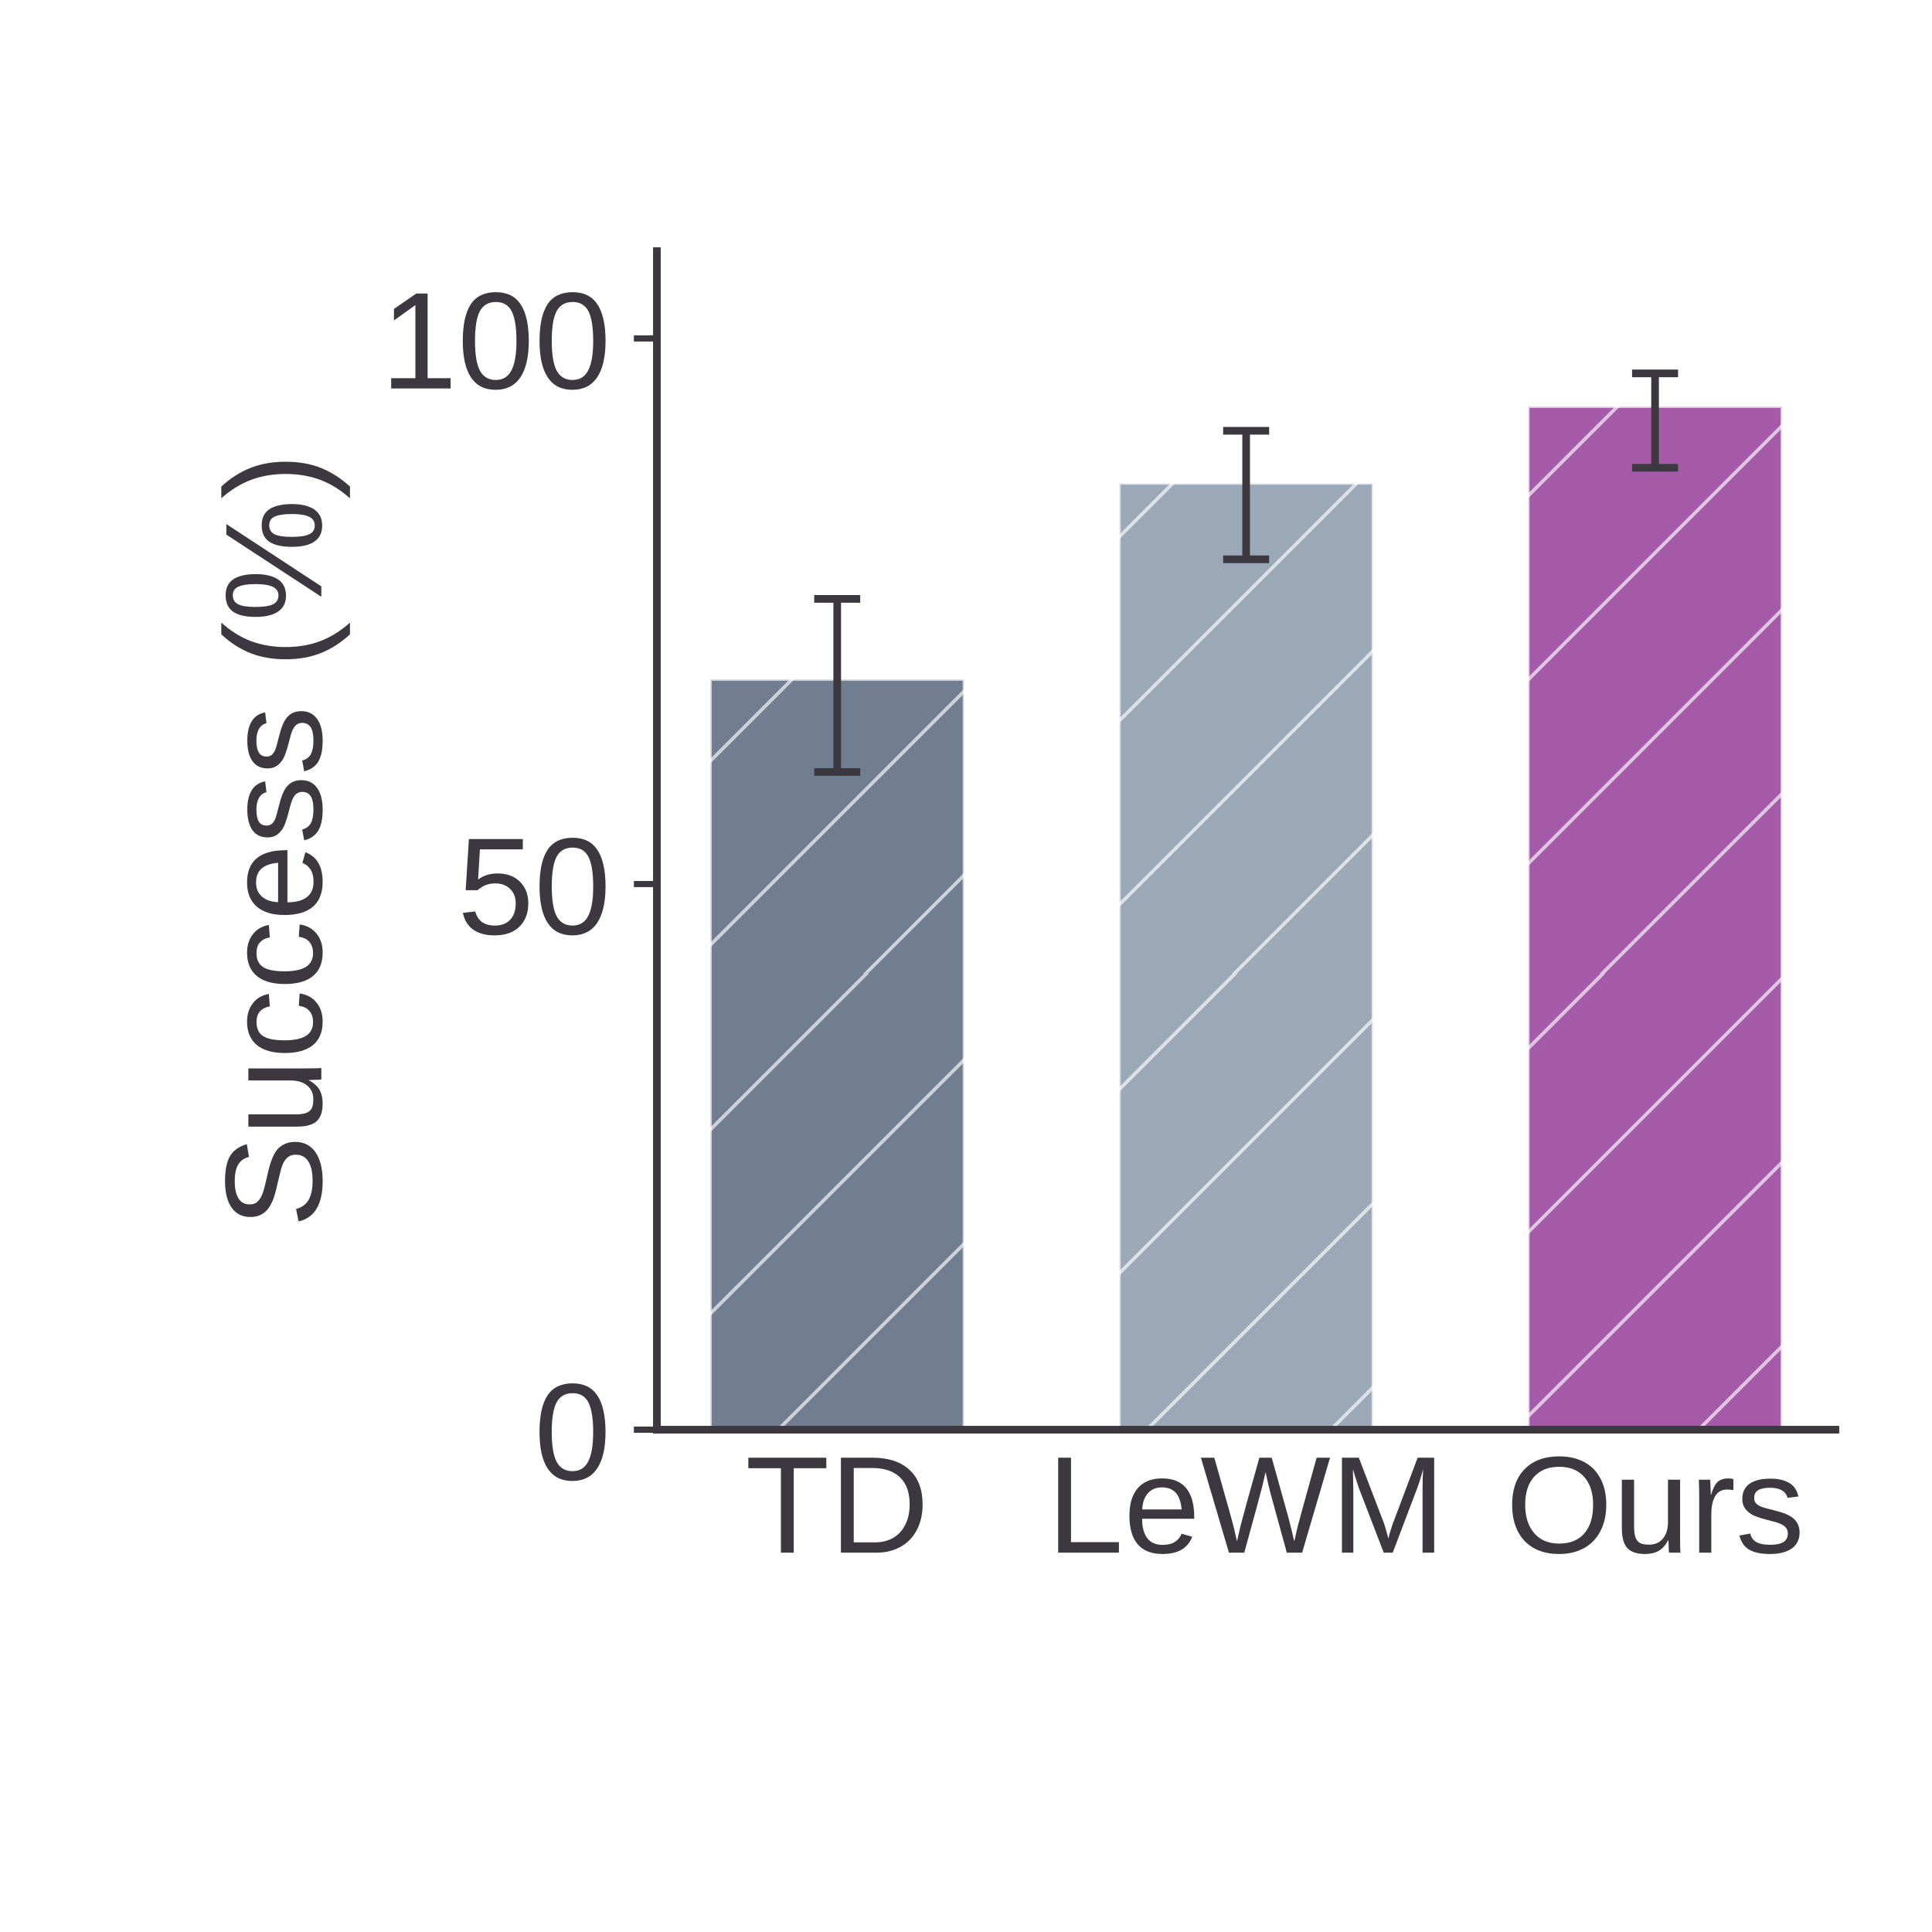
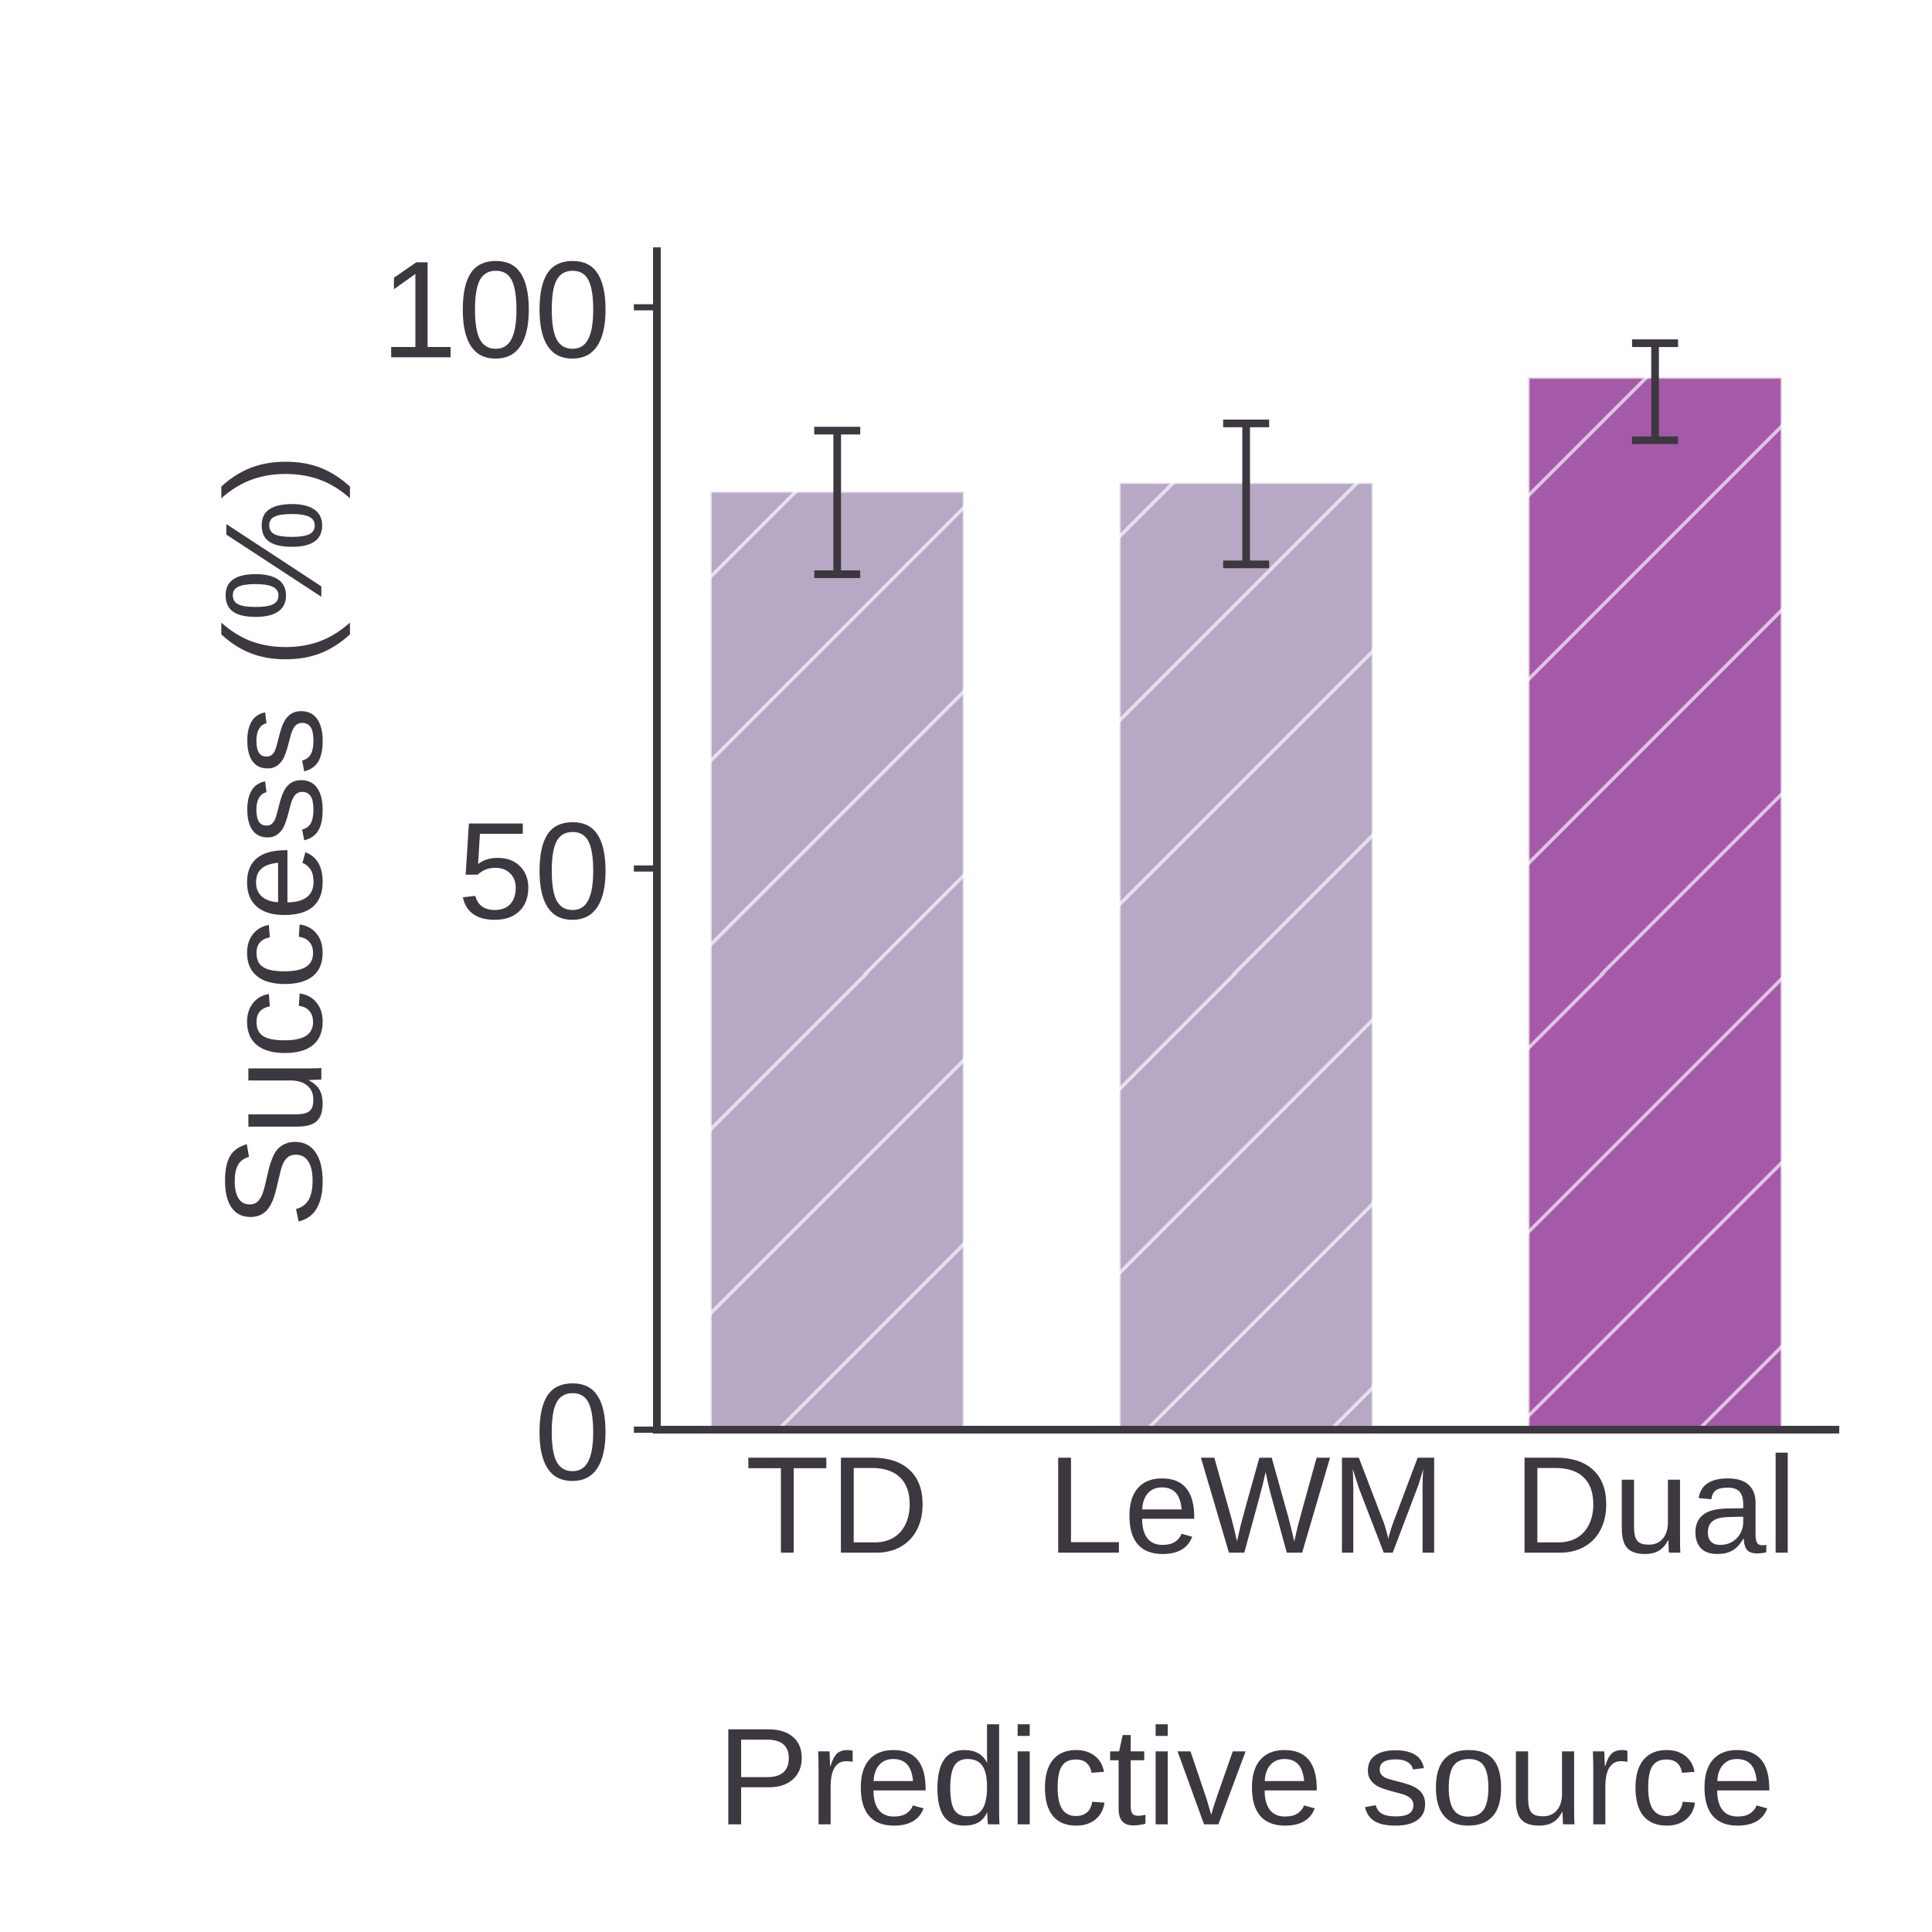
<svg xmlns="http://www.w3.org/2000/svg" xmlns:xlink="http://www.w3.org/1999/xlink" width="252pt" height="252pt" viewBox="0 0 252 252" version="1.1">
  <defs>
    <style type="text/css">*{stroke-linejoin: round; stroke-linecap: butt}</style>
  </defs>
  <g id="figure_1">
    <g id="patch_1">
      <path d="M 0 252  L 252 252  L 252 0  L 0 0  z " style="fill: #ffffff" />
    </g>
    <g id="axes_1">
      <g id="patch_2">
        <path d="M 85.68 186.48  L 239.4 186.48  L 239.4 32.76  L 85.68 32.76  z " style="fill: #ffffff" />
      </g>
      <g id="patch_3">
-         <path d="M 92.667 186.48  L 125.737 186.48  L 125.737 88.626  L 92.667 88.626  z " clip-path="url(#p50d69402f8)" style="fill: url(#h181080ee7e); stroke: #ffffff; stroke-opacity: 0.65; stroke-width: 0.35; stroke-linejoin: miter" />
+         <path d="M 92.667 186.48  L 125.737 186.48  L 125.737 64.099  L 92.667 64.099  z " clip-path="url(#pb6258fa51b)" style="fill: url(#hd794e2ddfe); stroke: #ffffff; stroke-opacity: 0.65; stroke-width: 0.35; stroke-linejoin: miter" />
      </g>
      <g id="patch_4">
-         <path d="M 146.005 186.48  L 179.075 186.48  L 179.075 63.05  L 146.005 63.05  z " clip-path="url(#p50d69402f8)" style="fill: url(#hd1d440cb99); stroke: #ffffff; stroke-opacity: 0.65; stroke-width: 0.35; stroke-linejoin: miter" />
+         <path d="M 146.005 186.48  L 179.075 186.48  L 179.075 62.955  L 146.005 62.955  z " clip-path="url(#pb6258fa51b)" style="fill: url(#hd794e2ddfe); stroke: #ffffff; stroke-opacity: 0.65; stroke-width: 0.35; stroke-linejoin: miter" />
      </g>
      <g id="patch_5">
-         <path d="M 199.343 186.48  L 232.413 186.48  L 232.413 53.042  L 199.343 53.042  z " clip-path="url(#p50d69402f8)" style="fill: url(#hd395f7aebf); stroke: #ffffff; stroke-opacity: 0.65; stroke-width: 0.35; stroke-linejoin: miter" />
+         <path d="M 199.343 186.48  L 232.413 186.48  L 232.413 49.23  L 199.343 49.23  z " clip-path="url(#pb6258fa51b)" style="fill: url(#h55e0d244ab); stroke: #ffffff; stroke-opacity: 0.65; stroke-width: 0.35; stroke-linejoin: miter" />
      </g>
      <g id="matplotlib.axis_1">
        <g id="xtick_1">
          <g id="line2d_1" />
          <g id="text_1">
            <text style="font-size: 18px; font-family: 'Arial', 'Liberation Sans', 'DejaVu Sans', sans-serif; text-anchor: middle; fill: #3d3840" x="109.202" y="202.524" transform="rotate(-0 109.202 202.5244)">TD</text>
          </g>
        </g>
        <g id="xtick_2">
          <g id="line2d_2" />
          <g id="text_2">
            <text style="font-size: 18px; font-family: 'Arial', 'Liberation Sans', 'DejaVu Sans', sans-serif; text-anchor: middle; fill: #3d3840" x="162.54" y="202.524" transform="rotate(-0 162.54 202.5244)">LeWM</text>
          </g>
        </g>
        <g id="xtick_3">
          <g id="line2d_3" />
          <g id="text_3">
-             <text style="font-size: 18px; font-family: 'Arial', 'Liberation Sans', 'DejaVu Sans', sans-serif; text-anchor: middle; fill: #3d3840" x="215.878" y="202.524" transform="rotate(-0 215.878 202.5244)">Ours</text>
+             <text style="font-size: 18px; font-family: 'Arial', 'Liberation Sans', 'DejaVu Sans', sans-serif; text-anchor: middle; fill: #3d3840" x="215.878" y="202.524" transform="rotate(-0 215.878 202.5244)">Dual</text>
          </g>
+         </g>
+         <g id="text_4">
+           <text style="font-size: 18px; font-family: 'Arial', 'Liberation Sans', 'DejaVu Sans', sans-serif; text-anchor: middle; fill: #3d3840" x="162.54" y="237.954" transform="rotate(-0 162.54 237.9544)">Predictive source</text>
        </g>
      </g>
      <g id="matplotlib.axis_2">
        <g id="ytick_1">
          <g id="line2d_4">
            <defs>
-               <path id="m26b84509bd" d="M 0 0  L -3 0  " style="stroke: #3d3840; stroke-width: 0.8" />
+               <path id="m0be7adc4b1" d="M 0 0  L -3 0  " style="stroke: #3d3840; stroke-width: 0.8" />
            </defs>
            <g>
-               <use xlink:href="#m26b84509bd" x="85.68" y="186.48" style="fill: #3d3840; stroke: #3d3840; stroke-width: 0.8" />
+               <use xlink:href="#m0be7adc4b1" x="85.68" y="186.48" style="fill: #3d3840; stroke: #3d3840; stroke-width: 0.8" />
            </g>
          </g>
-           <g id="text_4">
+           <g id="text_5">
            <text style="font-size: 18px; font-family: 'Arial', 'Liberation Sans', 'DejaVu Sans', sans-serif; text-anchor: end; fill: #3d3840" x="79.68" y="193.002" transform="rotate(-0 79.68 193.0022)">0</text>
          </g>
        </g>
        <g id="ytick_2">
          <g id="line2d_5">
            <g>
-               <use xlink:href="#m26b84509bd" x="85.68" y="115.313" style="fill: #3d3840; stroke: #3d3840; stroke-width: 0.8" />
+               <use xlink:href="#m0be7adc4b1" x="85.68" y="113.28" style="fill: #3d3840; stroke: #3d3840; stroke-width: 0.8" />
            </g>
          </g>
-           <g id="text_5">
-             <text style="font-size: 18px; font-family: 'Arial', 'Liberation Sans', 'DejaVu Sans', sans-serif; text-anchor: end; fill: #3d3840" x="79.68" y="121.836" transform="rotate(-0 79.68 121.8355)">50</text>
+           <g id="text_6">
+             <text style="font-size: 18px; font-family: 'Arial', 'Liberation Sans', 'DejaVu Sans', sans-serif; text-anchor: end; fill: #3d3840" x="79.68" y="119.802" transform="rotate(-0 79.68 119.8022)">50</text>
          </g>
        </g>
        <g id="ytick_3">
          <g id="line2d_6">
            <g>
-               <use xlink:href="#m26b84509bd" x="85.68" y="44.147" style="fill: #3d3840; stroke: #3d3840; stroke-width: 0.8" />
+               <use xlink:href="#m0be7adc4b1" x="85.68" y="40.08" style="fill: #3d3840; stroke: #3d3840; stroke-width: 0.8" />
            </g>
          </g>
-           <g id="text_6">
-             <text style="font-size: 18px; font-family: 'Arial', 'Liberation Sans', 'DejaVu Sans', sans-serif; text-anchor: end; fill: #3d3840" x="79.68" y="50.669" transform="rotate(-0 79.68 50.66885)">100</text>
+           <g id="text_7">
+             <text style="font-size: 18px; font-family: 'Arial', 'Liberation Sans', 'DejaVu Sans', sans-serif; text-anchor: end; fill: #3d3840" x="79.68" y="46.602" transform="rotate(-0 79.68 46.60219)">100</text>
          </g>
        </g>
-         <g id="text_7">
+         <g id="text_8">
          <text style="font-size: 18px; font-family: 'Arial', 'Liberation Sans', 'DejaVu Sans', sans-serif; text-anchor: middle; fill: #3d3840" x="41.916" y="109.62" transform="rotate(-90 41.91594 109.62)">Success (%)</text>
        </g>
      </g>
      <g id="LineCollection_1">
-         <path d="M 109.202 100.692  L 109.202 78.115  " clip-path="url(#p50d69402f8)" style="fill: none; stroke: #3d3840" />
-         <path d="M 162.54 72.958  L 162.54 56.188  " clip-path="url(#p50d69402f8)" style="fill: none; stroke: #3d3840" />
-         <path d="M 215.878 61.011  L 215.878 48.702  " clip-path="url(#p50d69402f8)" style="fill: none; stroke: #3d3840" />
+         <path d="M 109.202 74.897  L 109.202 56.167  " clip-path="url(#pb6258fa51b)" style="fill: none; stroke: #3d3840" />
+         <path d="M 162.54 73.613  L 162.54 55.23  " clip-path="url(#pb6258fa51b)" style="fill: none; stroke: #3d3840" />
+         <path d="M 215.878 57.427  L 215.878 44.766  " clip-path="url(#pb6258fa51b)" style="fill: none; stroke: #3d3840" />
      </g>
      <g id="line2d_7">
        <defs>
-           <path id="m1cf735a6e3" d="M 3 0  L -3 -0  " style="stroke: #3d3840" />
+           <path id="m2ad6e4db8f" d="M 3 0  L -3 -0  " style="stroke: #3d3840" />
        </defs>
-         <g clip-path="url(#p50d69402f8)">
-           <use xlink:href="#m1cf735a6e3" x="109.202" y="100.692" style="fill: #1f77b4; stroke: #3d3840" />
-           <use xlink:href="#m1cf735a6e3" x="162.54" y="72.958" style="fill: #1f77b4; stroke: #3d3840" />
-           <use xlink:href="#m1cf735a6e3" x="215.878" y="61.011" style="fill: #1f77b4; stroke: #3d3840" />
+         <g clip-path="url(#pb6258fa51b)">
+           <use xlink:href="#m2ad6e4db8f" x="109.202" y="74.897" style="fill: #1f77b4; stroke: #3d3840" />
+           <use xlink:href="#m2ad6e4db8f" x="162.54" y="73.613" style="fill: #1f77b4; stroke: #3d3840" />
+           <use xlink:href="#m2ad6e4db8f" x="215.878" y="57.427" style="fill: #1f77b4; stroke: #3d3840" />
        </g>
      </g>
      <g id="line2d_8">
-         <g clip-path="url(#p50d69402f8)">
-           <use xlink:href="#m1cf735a6e3" x="109.202" y="78.115" style="fill: #1f77b4; stroke: #3d3840" />
-           <use xlink:href="#m1cf735a6e3" x="162.54" y="56.188" style="fill: #1f77b4; stroke: #3d3840" />
-           <use xlink:href="#m1cf735a6e3" x="215.878" y="48.702" style="fill: #1f77b4; stroke: #3d3840" />
+         <g clip-path="url(#pb6258fa51b)">
+           <use xlink:href="#m2ad6e4db8f" x="109.202" y="56.167" style="fill: #1f77b4; stroke: #3d3840" />
+           <use xlink:href="#m2ad6e4db8f" x="162.54" y="55.23" style="fill: #1f77b4; stroke: #3d3840" />
+           <use xlink:href="#m2ad6e4db8f" x="215.878" y="44.766" style="fill: #1f77b4; stroke: #3d3840" />
        </g>
      </g>
      <g id="patch_6">
        <path d="M 85.68 186.48  L 85.68 32.76  " style="fill: none; stroke: #3d3840; stroke-linejoin: miter; stroke-linecap: square" />
      </g>
      <g id="patch_7">
        <path d="M 85.68 186.48  L 239.4 186.48  " style="fill: none; stroke: #3d3840; stroke-linejoin: miter; stroke-linecap: square" />
      </g>
    </g>
  </g>
  <defs>
-     <clipPath id="p50d69402f8">
+     <clipPath id="pb6258fa51b">
      <rect x="85.68" y="32.76" width="153.72" height="153.72" />
    </clipPath>
  </defs>
  <defs>
-     <pattern id="h181080ee7e" patternUnits="userSpaceOnUse" x="0" y="0" width="72" height="72">
-       <rect x="0" y="0" width="73" height="73" fill="#717d91" />
+     <pattern id="hd794e2ddfe" patternUnits="userSpaceOnUse" x="0" y="0" width="72" height="72">
+       <rect x="0" y="0" width="73" height="73" fill="#b7a9c6" />
      <path d="M -36 36  L 36 -36  M -24 48  L 48 -24  M -12 60  L 60 -12  M 0 72  L 72 0  M 12 84  L 84 12  M 24 96  L 96 24  M 36 108  L 108 36  " style="fill: #ffffff; stroke: #ffffff; stroke-width: 0.45; stroke-linecap: butt; stroke-linejoin: miter; stroke-opacity: 0.65" />
    </pattern>
-     <pattern id="hd1d440cb99" patternUnits="userSpaceOnUse" x="0" y="0" width="72" height="72">
-       <rect x="0" y="0" width="73" height="73" fill="#9aa8b8" />
-       <path d="M -36 36  L 36 -36  M -24 48  L 48 -24  M -12 60  L 60 -12  M 0 72  L 72 0  M 12 84  L 84 12  M 24 96  L 96 24  M 36 108  L 108 36  " style="fill: #ffffff; stroke: #ffffff; stroke-width: 0.45; stroke-linecap: butt; stroke-linejoin: miter; stroke-opacity: 0.65" />
-     </pattern>
-     <pattern id="hd395f7aebf" patternUnits="userSpaceOnUse" x="0" y="0" width="72" height="72">
+     <pattern id="h55e0d244ab" patternUnits="userSpaceOnUse" x="0" y="0" width="72" height="72">
      <rect x="0" y="0" width="73" height="73" fill="#a45aa8" />
      <path d="M -36 36  L 36 -36  M -24 48  L 48 -24  M -12 60  L 60 -12  M 0 72  L 72 0  M 12 84  L 84 12  M 24 96  L 96 24  M 36 108  L 108 36  " style="fill: #ffffff; stroke: #ffffff; stroke-width: 0.45; stroke-linecap: butt; stroke-linejoin: miter; stroke-opacity: 0.65" />
    </pattern>
  </defs>
</svg>
